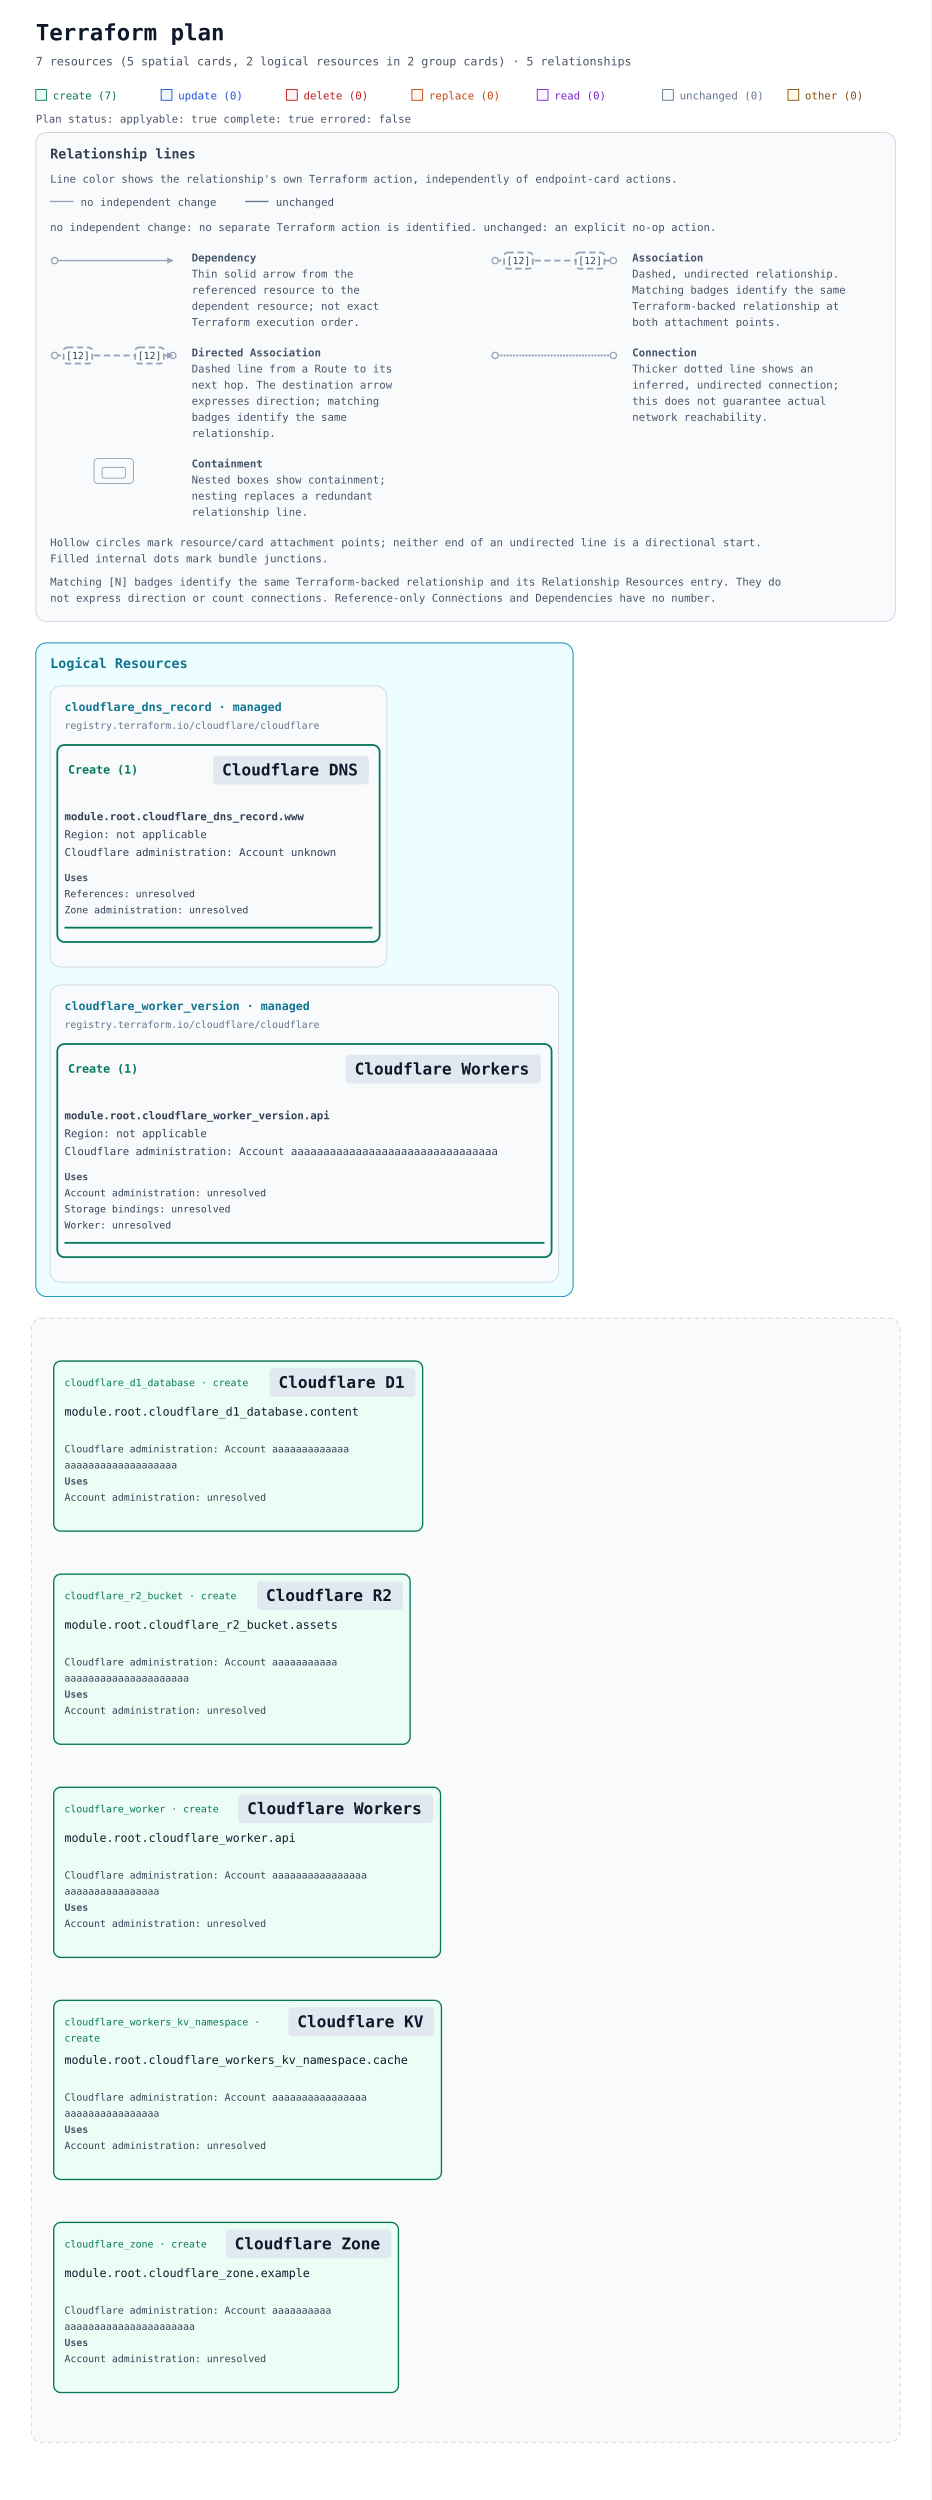
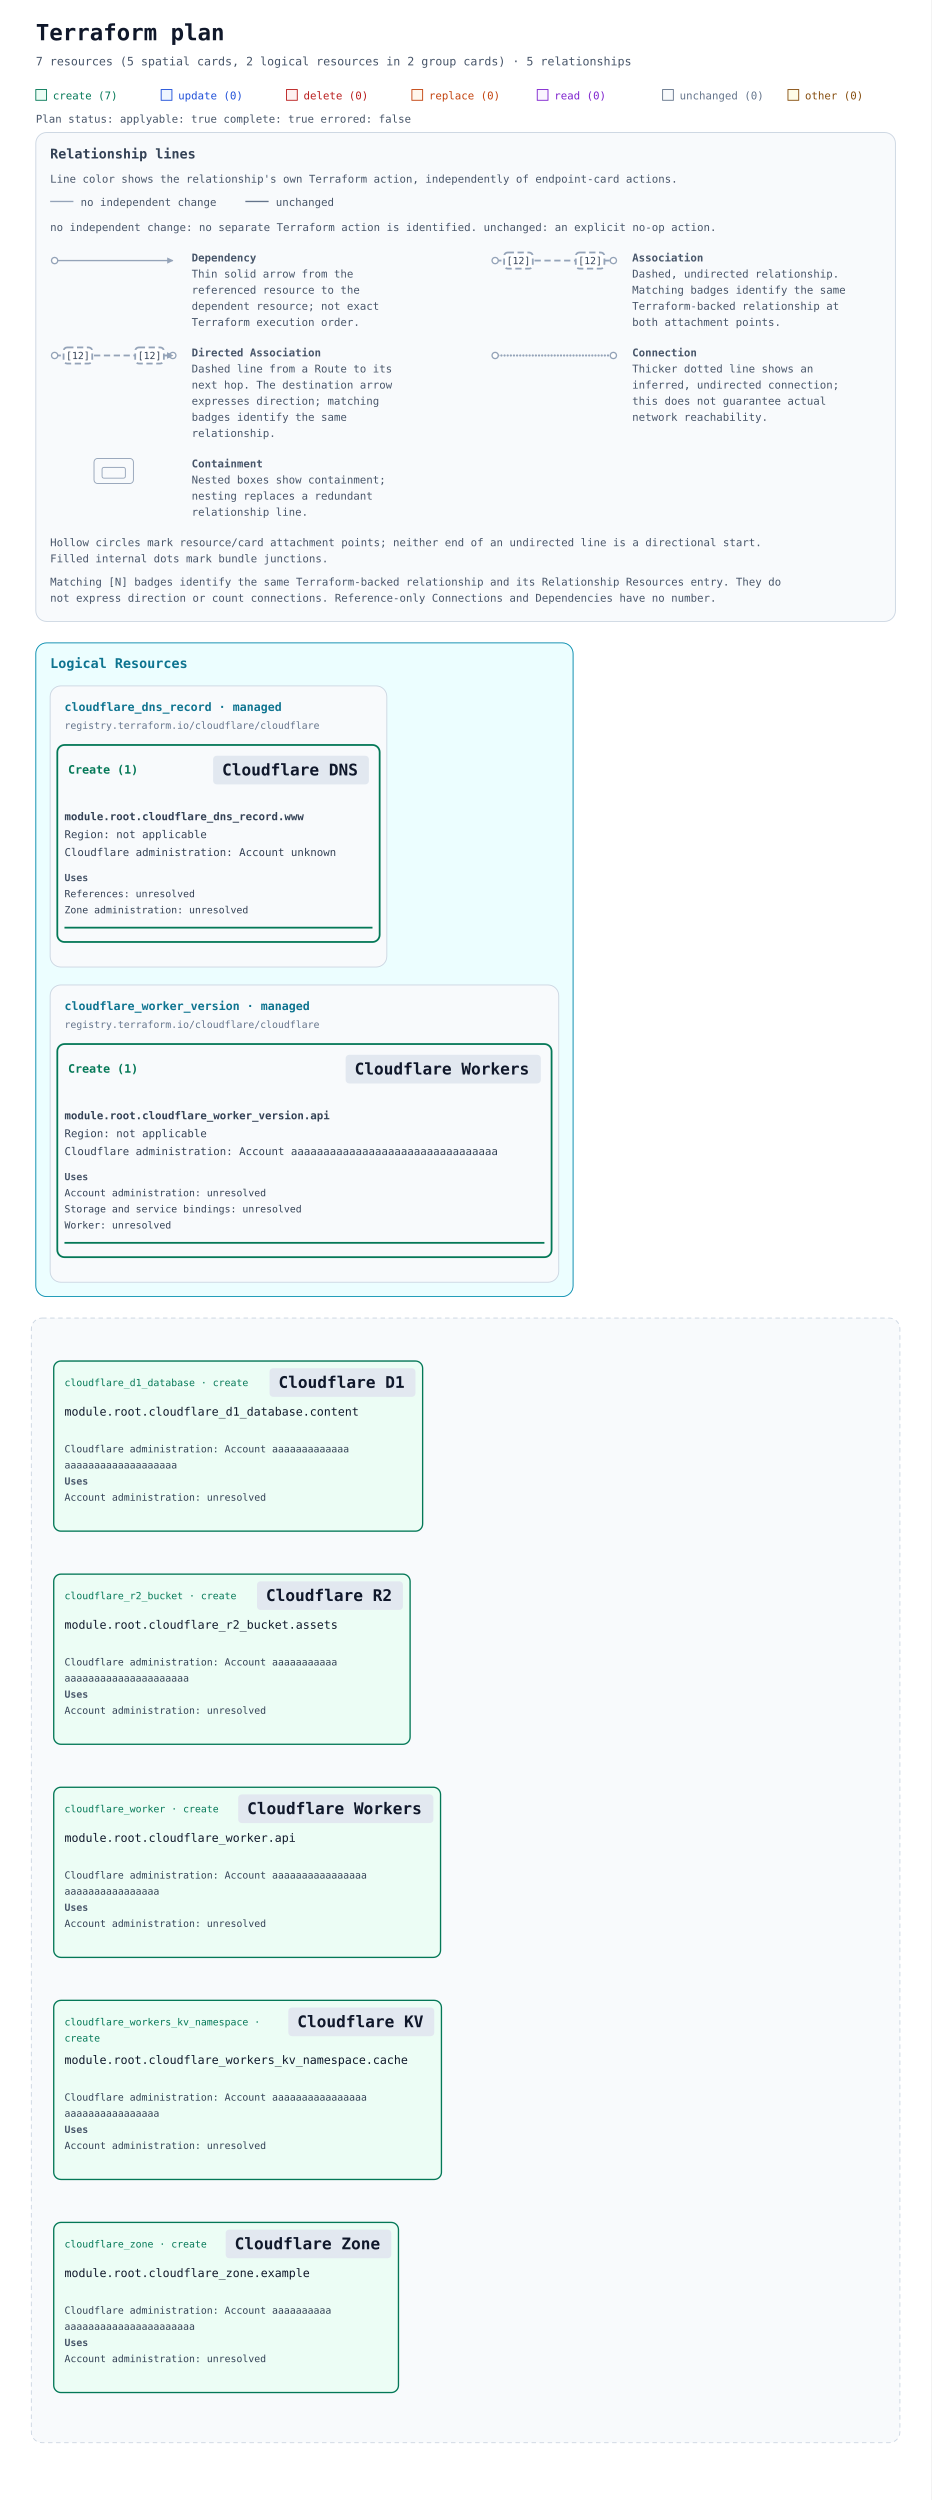
<svg xmlns="http://www.w3.org/2000/svg" width="1040" height="2792" viewBox="0 0 1040 2792" role="img" aria-labelledby="title description">
  <defs>
    <marker id="arrow" viewBox="0 0 10 10" refX="9" refY="5" markerWidth="7" markerHeight="7" markerUnits="userSpaceOnUse" orient="auto-start-reverse">
      <path d="M 0 0 L 10 5 L 0 10 z" fill="#94a3b8" />
    </marker>
  </defs>
  <rect width="100%" height="100%" fill="#ffffff" />
  <g font-family="ui-monospace, SFMono-Regular, Consolas, monospace">
    <text x="40" y="45" font-size="25" font-weight="700" fill="#0f172a">Terraform plan</text>
    <text x="40" y="73" font-size="13" fill="#475569">7 resources (5 spatial cards, 2 logical resources in 2 group cards) · 5 relationships</text>
    <rect x="40" y="100" width="12" height="12" fill="#ecfdf5" stroke="#047857" />
    <text x="59" y="111" font-size="12" fill="#047857">create (7)</text>
    <rect x="180" y="100" width="12" height="12" fill="#eff6ff" stroke="#1d4ed8" />
    <text x="199" y="111" font-size="12" fill="#1d4ed8">update (0)</text>
    <rect x="320" y="100" width="12" height="12" fill="#fef2f2" stroke="#b91c1c" />
    <text x="339" y="111" font-size="12" fill="#b91c1c">delete (0)</text>
    <rect x="460" y="100" width="12" height="12" fill="#fff7ed" stroke="#c2410c" />
    <text x="479" y="111" font-size="12" fill="#c2410c">replace (0)</text>
    <rect x="600" y="100" width="12" height="12" fill="#faf5ff" stroke="#7e22ce" />
    <text x="619" y="111" font-size="12" fill="#7e22ce">read (0)</text>
    <rect x="740" y="100" width="12" height="12" fill="#f8fafc" stroke="#64748b" />
    <text x="759" y="111" font-size="12" fill="#64748b">unchanged (0)</text>
    <rect x="880" y="100" width="12" height="12" fill="#fefce8" stroke="#854d0e" />
    <text x="899" y="111" font-size="12" fill="#854d0e">other (0)</text>
    <g id="plan-status" data-plan-applyable="true" data-plan-complete="true" data-plan-errored="false">
      <text x="40" y="137" font-size="12" fill="#475569">Plan status: applyable: true complete: true errored: false</text>
    </g>
    <g id="relationship-legend" font-size="12" fill="#475569" transform="translate(40 148)">
      <rect width="960" height="546" rx="12" fill="#f8fafc" stroke="#cbd5e1" />
      <text x="16" y="29" font-size="15" font-weight="700" fill="#334155">Relationship lines</text>
      <text x="16" y="56">Line color shows the relationship's own Terraform action, independently of endpoint-card actions.</text>
      <path data-legend-action="none" d="M 16 77 H 42" fill="none" stroke="#94a3b8" stroke-width="1.5" />
      <text x="50" y="82">no independent change</text>
      <path data-legend-action="unchanged" d="M 234 77 H 260" fill="none" stroke="#64748b" stroke-width="1.5" />
      <text x="268" y="82">unchanged</text>
      <text x="16" y="110">no independent change: no separate Terraform action is identified. unchanged: an explicit no-op action.</text>
      <g data-legend-entry="dependency" transform="translate(0 132)">
        <g data-legend-sample="dependency">
          <path data-legend-kind="dependency" data-directionality="directed" d="M 21 11 H 153" fill="none" stroke="#94a3b8" stroke-width="1.5" marker-end="url(#arrow)" />
          <circle data-legend-endpoint="source" cx="21" cy="11" r="3.5" fill="#ffffff" stroke="#94a3b8" stroke-width="1.5" />
        </g>
        <text x="174" y="12" font-weight="700">Dependency</text>
        <text x="174" y="30">Thin solid arrow from the</text>
        <text x="174" y="48">referenced resource to the</text>
        <text x="174" y="66">dependent resource; not exact</text>
        <text x="174" y="84">Terraform execution order.</text>
      </g>
      <g data-legend-entry="association" transform="translate(492 132)">
        <g data-legend-sample="association">
          <path data-legend-kind="association" data-directionality="undirected" d="M 21 11 H 153" fill="none" stroke="#94a3b8" stroke-width="2" stroke-dasharray="7 4" />
          <circle data-legend-endpoint="source" cx="21" cy="11" r="3.5" fill="#ffffff" stroke="#94a3b8" stroke-width="1.5" />
          <circle data-legend-endpoint="target" cx="153" cy="11" r="3.5" fill="#ffffff" stroke="#94a3b8" stroke-width="1.5" />
          <g data-legend-badge="source">
            <rect x="31" y="2" width="32" height="18" rx="4" fill="#ffffff" stroke="#94a3b8" stroke-width="2" stroke-dasharray="7 4" />
            <text x="47" y="15" text-anchor="middle" font-size="11" fill="#334155">[12]</text>
          </g>
          <g data-legend-badge="target">
            <rect x="111" y="2" width="32" height="18" rx="4" fill="#ffffff" stroke="#94a3b8" stroke-width="2" stroke-dasharray="7 4" />
            <text x="127" y="15" text-anchor="middle" font-size="11" fill="#334155">[12]</text>
          </g>
        </g>
        <text x="174" y="12" font-weight="700">Association</text>
        <text x="174" y="30">Dashed, undirected relationship.</text>
        <text x="174" y="48">Matching badges identify the same</text>
        <text x="174" y="66">Terraform-backed relationship at</text>
        <text x="174" y="84">both attachment points.</text>
      </g>
      <g data-legend-entry="directed-association" transform="translate(0 238)">
        <g data-legend-sample="directed-association">
          <path data-legend-kind="directed-association" data-directionality="directed" d="M 21 11 H 153" fill="none" stroke="#94a3b8" stroke-width="2" stroke-dasharray="7 4" marker-end="url(#arrow)" />
          <circle data-legend-endpoint="source" cx="21" cy="11" r="3.5" fill="#ffffff" stroke="#94a3b8" stroke-width="1.5" />
          <circle data-legend-endpoint="target" cx="153" cy="11" r="3.5" fill="#ffffff" stroke="#94a3b8" stroke-width="1.5" />
          <path data-legend-arrow="true" d="M 146.7 7.5 L 153.7 11 L 146.7 14.5 Z" fill="#94a3b8" />
          <g data-legend-badge="source">
            <rect x="31" y="2" width="32" height="18" rx="4" fill="#ffffff" stroke="#94a3b8" stroke-width="2" stroke-dasharray="7 4" />
            <text x="47" y="15" text-anchor="middle" font-size="11" fill="#334155">[12]</text>
          </g>
          <g data-legend-badge="target">
            <rect x="111" y="2" width="32" height="18" rx="4" fill="#ffffff" stroke="#94a3b8" stroke-width="2" stroke-dasharray="7 4" />
            <text x="127" y="15" text-anchor="middle" font-size="11" fill="#334155">[12]</text>
          </g>
        </g>
        <text x="174" y="12" font-weight="700">Directed Association</text>
        <text x="174" y="30">Dashed line from a Route to its</text>
        <text x="174" y="48">next hop. The destination arrow</text>
        <text x="174" y="66">expresses direction; matching</text>
        <text x="174" y="84">badges identify the same</text>
        <text x="174" y="102">relationship.</text>
      </g>
      <g data-legend-entry="connection" transform="translate(492 238)">
        <g data-legend-sample="connection">
          <path data-legend-kind="connection" data-directionality="undirected" d="M 21 11 H 153" fill="none" stroke="#94a3b8" stroke-width="2.5" stroke-dasharray="0 3.5" stroke-linecap="round" />
          <circle data-legend-endpoint="source" cx="21" cy="11" r="3.5" fill="#ffffff" stroke="#94a3b8" stroke-width="1.5" />
          <circle data-legend-endpoint="target" cx="153" cy="11" r="3.5" fill="#ffffff" stroke="#94a3b8" stroke-width="1.5" />
        </g>
        <text x="174" y="12" font-weight="700">Connection</text>
        <text x="174" y="30">Thicker dotted line shows an</text>
        <text x="174" y="48">inferred, undirected connection;</text>
        <text x="174" y="66">this does not guarantee actual</text>
        <text x="174" y="84">network reachability.</text>
      </g>
      <g data-legend-entry="containment" transform="translate(0 362)">
        <g data-legend-sample="containment">
          <g data-legend-kind="containment" fill="none" stroke="#94a3b8">
            <rect x="65" y="2" width="44" height="28" rx="4" />
            <rect x="74" y="12" width="26" height="12" rx="2" />
          </g>
        </g>
        <text x="174" y="12" font-weight="700">Containment</text>
        <text x="174" y="30">Nested boxes show containment;</text>
        <text x="174" y="48">nesting replaces a redundant</text>
        <text x="174" y="66">relationship line.</text>
      </g>
      <text x="16" y="462">Hollow circles mark resource/card attachment points; neither end of an undirected line is a directional start.</text>
      <text x="16" y="480">Filled internal dots mark bundle junctions.</text>
      <text x="16" y="506">Matching [N] badges identify the same Terraform-backed relationship and its Relationship Resources entry. They do</text>
      <text x="16" y="524">not express direction or count connections. Reference-only Connections and Dependencies have no number.</text>
    </g>
    <g transform="translate(0 558)">
      <g data-annotation-area="true" data-packing-width="1040" data-measured-height="754">
        <g data-annotation-card="true" transform="translate(40 160)">
          <rect width="600" height="730" rx="12" fill="#f8fafc" stroke="#cbd5e1" />
          <g data-annotation-section="Logical Resources" data-packing-width="960">
            <rect width="600" height="730" rx="12" fill="#ecfeff" stroke="#0891b2" />
            <text x="16" y="28" font-size="15" font-weight="700" fill="#0e7490">Logical Resources</text>
            <g data-annotation-card="true" transform="translate(16 48)">
              <rect width="376" height="314" rx="12" fill="#f8fafc" stroke="#cbd5e1" />
              <g data-logical-group="true" data-provider-source="registry.terraform.io/cloudflare/cloudflare" data-resource-type="cloudflare_dns_record" data-mode="managed">
                <text x="16" y="28" font-size="13" font-weight="700" fill="#0e7490">cloudflare_dns_record · managed</text>
                <text x="16" y="48" font-size="11" fill="#64748b">registry.terraform.io/cloudflare/cloudflare</text>
                <g data-action-section="create">
                  <rect x="8" y="66" width="360" height="220" rx="8" fill="none" stroke="#047857" stroke-width="2" />
                  <text data-action-heading="true" x="20" y="98" font-size="13" font-weight="700" fill="#047857" xml:space="preserve">Create (1)</text>
                  <rect data-service-badge="true" data-presentation-padding="10 4" data-service-category="neutral" data-service-full-name="Cloudflare DNS" data-display-name="Cloudflare DNS" x="182" y="78" width="174" height="32" rx="4" fill="#e2e8f0" />
                  <text data-service-name="true" x="192" y="100" font-size="18" font-weight="700" fill="#0f172a" xml:space="preserve">Cloudflare DNS</text>
                  <g id="resource-636c6f7564666c6172655f646e735f7265636f72642e777777-current" data-architecture-id="terraform:636c6f7564666c6172655f646e735f7265636f72642e777777-current" data-entity-kind="terraform" data-placement="logical" data-terraform-address="cloudflare_dns_record.www" data-qualified-address="module.root.cloudflare_dns_record.www" data-mode="managed" transform="translate(0 122)">
                    <text x="16" y="28" font-size="12" fill="#334155" xml:space="preserve" font-weight="700">module.root.cloudflare_dns_record.www</text>
                    <text x="16" y="48" font-size="12" fill="#334155" xml:space="preserve">Region: not applicable</text>
                    <text x="16" y="68" font-size="12" fill="#334155" xml:space="preserve">Cloudflare administration: Account unknown</text>
                    <g data-resource-references="true">
                      <text x="16" y="96" font-size="11" font-weight="700" fill="#475569">Uses</text>
                      <g data-reference-status="unresolved">
                        <text x="16" y="114" font-size="11" fill="#334155" xml:space="preserve">References: unresolved</text>
                      </g>
                      <g data-reference-status="unresolved">
                        <text x="16" y="132" font-size="11" fill="#334155" xml:space="preserve">Zone administration: unresolved</text>
                      </g>
                    </g>
                    <line data-resource-underline="true" x1="16" y1="148" x2="360" y2="148" stroke="#047857" stroke-width="2" />
                  </g>
                </g>
              </g>
            </g>
            <g data-annotation-card="true" transform="translate(16 382)">
              <rect width="568" height="332" rx="12" fill="#f8fafc" stroke="#cbd5e1" />
              <g data-logical-group="true" data-provider-source="registry.terraform.io/cloudflare/cloudflare" data-resource-type="cloudflare_worker_version" data-mode="managed">
                <text x="16" y="28" font-size="13" font-weight="700" fill="#0e7490">cloudflare_worker_version · managed</text>
                <text x="16" y="48" font-size="11" fill="#64748b">registry.terraform.io/cloudflare/cloudflare</text>
                <g data-action-section="create">
                  <rect x="8" y="66" width="552" height="238" rx="8" fill="none" stroke="#047857" stroke-width="2" />
                  <text data-action-heading="true" x="20" y="98" font-size="13" font-weight="700" fill="#047857" xml:space="preserve">Create (1)</text>
                  <rect data-service-badge="true" data-presentation-padding="10 4" data-service-category="neutral" data-service-full-name="Cloudflare Workers" data-display-name="Cloudflare Workers" x="330" y="78" width="218" height="32" rx="4" fill="#e2e8f0" />
                  <text data-service-name="true" x="340" y="100" font-size="18" font-weight="700" fill="#0f172a" xml:space="preserve">Cloudflare Workers</text>
                  <g id="resource-636c6f7564666c6172655f776f726b65725f76657273696f6e2e617069-current" data-architecture-id="terraform:636c6f7564666c6172655f776f726b65725f76657273696f6e2e617069-current" data-entity-kind="terraform" data-placement="logical" data-terraform-address="cloudflare_worker_version.api" data-qualified-address="module.root.cloudflare_worker_version.api" data-mode="managed" transform="translate(0 122)">
                    <text x="16" y="28" font-size="12" fill="#334155" xml:space="preserve" font-weight="700">module.root.cloudflare_worker_version.api</text>
                    <text x="16" y="48" font-size="12" fill="#334155" xml:space="preserve">Region: not applicable</text>
                    <text x="16" y="68" font-size="12" fill="#334155" xml:space="preserve">Cloudflare administration: Account aaaaaaaaaaaaaaaaaaaaaaaaaaaaaaaa</text>
                    <g data-resource-references="true">
                      <text x="16" y="96" font-size="11" font-weight="700" fill="#475569">Uses</text>
                      <g data-reference-status="unresolved">
                        <text x="16" y="114" font-size="11" fill="#334155" xml:space="preserve">Account administration: unresolved</text>
                      </g>
                      <g data-reference-status="unresolved">
-                         <text x="16" y="132" font-size="11" fill="#334155" xml:space="preserve">Storage bindings: unresolved</text>
+                         <text x="16" y="132" font-size="11" fill="#334155" xml:space="preserve">Storage and service bindings: unresolved</text>
                      </g>
                      <g data-reference-status="unresolved">
                        <text x="16" y="150" font-size="11" fill="#334155" xml:space="preserve">Worker: unresolved</text>
                      </g>
                    </g>
                    <line data-resource-underline="true" x1="16" y1="166" x2="552" y2="166" stroke="#047857" stroke-width="2" />
                  </g>
                </g>
              </g>
            </g>
          </g>
        </g>
      </g>
      <g data-architecture="true" transform="translate(0 754)">
        <rect x="35" y="160" width="970" height="1256" rx="12" fill="#f8fafc" stroke="#cbd5e1" stroke-dasharray="5 4" />
        <text x="52" y="185" font-size="13" font-weight="700" fill="#475569" />
        <g data-edge-kind="dependency" data-source="resource-636c6f7564666c6172655f64315f64617461626173652e636f6e74656e74-current" data-target="resource-636c6f7564666c6172655f776f726b65725f76657273696f6e2e617069-current" />
        <g data-edge-kind="dependency" data-source="resource-636c6f7564666c6172655f72325f6275636b65742e617373657473-current" data-target="resource-636c6f7564666c6172655f776f726b65725f76657273696f6e2e617069-current" />
        <g data-edge-kind="dependency" data-source="resource-636c6f7564666c6172655f776f726b65722e617069-current" data-target="resource-636c6f7564666c6172655f776f726b65725f76657273696f6e2e617069-current" />
        <g data-edge-kind="dependency" data-source="resource-636c6f7564666c6172655f776f726b6572735f6b765f6e616d6573706163652e6361636865-current" data-target="resource-636c6f7564666c6172655f776f726b65725f76657273696f6e2e617069-current" />
        <g data-edge-kind="dependency" data-source="resource-636c6f7564666c6172655f7a6f6e652e6578616d706c65-current" data-target="resource-636c6f7564666c6172655f646e735f7265636f72642e777777-current" />
        <g id="resource-636c6f7564666c6172655f64315f64617461626173652e636f6e74656e74-current" data-architecture-id="terraform:636c6f7564666c6172655f64315f64617461626173652e636f6e74656e74-current" data-qualified-address="module.root.cloudflare_d1_database.content" data-terraform-address="cloudflare_d1_database.content" data-plan-relevant="true" data-relevant-attributes="[[&quot;id&quot;]]">
          <rect x="60" y="208" width="412" height="190" rx="8" fill="#ecfdf5" stroke="#047857" stroke-width="1.5" data-mode="managed" />
          <text data-resource-type-heading="true" x="72" y="236" font-size="11" fill="#047857" xml:space="preserve">cloudflare_d1_database · create</text>
          <rect data-service-badge="true" data-presentation-padding="10 4" data-service-category="neutral" data-service-full-name="Cloudflare D1" data-display-name="Cloudflare D1" x="301" y="216" width="163" height="32" rx="4" fill="#e2e8f0" />
          <text data-service-name="true" x="311" y="238" font-size="18" font-weight="700" fill="#0f172a" xml:space="preserve">Cloudflare D1</text>
          <text x="72" y="269" font-size="13" fill="#0f172a" xml:space="preserve">module.root.cloudflare_d1_database.content</text>
          <text data-deployment-target="true" x="72" y="310" font-size="11" fill="#334155" xml:space="preserve">Cloudflare administration: Account aaaaaaaaaaaaa</text>
          <text data-deployment-target="true" x="72" y="328" font-size="11" fill="#334155" xml:space="preserve">aaaaaaaaaaaaaaaaaaa</text>
          <g data-resource-references="true">
            <text x="72" y="346" font-size="11" font-weight="700" fill="#475569">Uses</text>
            <g data-reference-status="unresolved">
              <text x="72" y="364" font-size="11" fill="#334155" xml:space="preserve">Account administration: unresolved</text>
            </g>
          </g>
        </g>
        <g id="resource-636c6f7564666c6172655f72325f6275636b65742e617373657473-current" data-architecture-id="terraform:636c6f7564666c6172655f72325f6275636b65742e617373657473-current" data-qualified-address="module.root.cloudflare_r2_bucket.assets" data-terraform-address="cloudflare_r2_bucket.assets" data-plan-relevant="true" data-relevant-attributes="[[&quot;name&quot;]]">
          <rect x="60" y="446" width="398" height="190" rx="8" fill="#ecfdf5" stroke="#047857" stroke-width="1.5" data-mode="managed" />
          <text data-resource-type-heading="true" x="72" y="474" font-size="11" fill="#047857" xml:space="preserve">cloudflare_r2_bucket · create</text>
          <rect data-service-badge="true" data-presentation-padding="10 4" data-service-category="neutral" data-service-full-name="Cloudflare R2" data-display-name="Cloudflare R2" x="287" y="454" width="163" height="32" rx="4" fill="#e2e8f0" />
          <text data-service-name="true" x="297" y="476" font-size="18" font-weight="700" fill="#0f172a" xml:space="preserve">Cloudflare R2</text>
          <text x="72" y="507" font-size="13" fill="#0f172a" xml:space="preserve">module.root.cloudflare_r2_bucket.assets</text>
          <text data-deployment-target="true" x="72" y="548" font-size="11" fill="#334155" xml:space="preserve">Cloudflare administration: Account aaaaaaaaaaa</text>
          <text data-deployment-target="true" x="72" y="566" font-size="11" fill="#334155" xml:space="preserve">aaaaaaaaaaaaaaaaaaaaa</text>
          <g data-resource-references="true">
            <text x="72" y="584" font-size="11" font-weight="700" fill="#475569">Uses</text>
            <g data-reference-status="unresolved">
              <text x="72" y="602" font-size="11" fill="#334155" xml:space="preserve">Account administration: unresolved</text>
            </g>
          </g>
        </g>
        <g id="resource-636c6f7564666c6172655f776f726b65722e617069-current" data-architecture-id="terraform:636c6f7564666c6172655f776f726b65722e617069-current" data-qualified-address="module.root.cloudflare_worker.api" data-terraform-address="cloudflare_worker.api" data-plan-relevant="true" data-relevant-attributes="[[&quot;id&quot;]]">
          <rect x="60" y="684" width="432" height="190" rx="8" fill="#ecfdf5" stroke="#047857" stroke-width="1.5" data-mode="managed" />
          <text data-resource-type-heading="true" x="72" y="712" font-size="11" fill="#047857" xml:space="preserve">cloudflare_worker · create</text>
          <rect data-service-badge="true" data-presentation-padding="10 4" data-service-category="neutral" data-service-full-name="Cloudflare Workers" data-display-name="Cloudflare Workers" x="266" y="692" width="218" height="32" rx="4" fill="#e2e8f0" />
          <text data-service-name="true" x="276" y="714" font-size="18" font-weight="700" fill="#0f172a" xml:space="preserve">Cloudflare Workers</text>
          <text x="72" y="745" font-size="13" fill="#0f172a" xml:space="preserve">module.root.cloudflare_worker.api</text>
          <text data-deployment-target="true" x="72" y="786" font-size="11" fill="#334155" xml:space="preserve">Cloudflare administration: Account aaaaaaaaaaaaaaaa</text>
          <text data-deployment-target="true" x="72" y="804" font-size="11" fill="#334155" xml:space="preserve">aaaaaaaaaaaaaaaa</text>
          <g data-resource-references="true">
            <text x="72" y="822" font-size="11" font-weight="700" fill="#475569">Uses</text>
            <g data-reference-status="unresolved">
              <text x="72" y="840" font-size="11" fill="#334155" xml:space="preserve">Account administration: unresolved</text>
            </g>
          </g>
        </g>
        <g id="resource-636c6f7564666c6172655f776f726b6572735f6b765f6e616d6573706163652e6361636865-current" data-architecture-id="terraform:636c6f7564666c6172655f776f726b6572735f6b765f6e616d6573706163652e6361636865-current" data-qualified-address="module.root.cloudflare_workers_kv_namespace.cache" data-terraform-address="cloudflare_workers_kv_namespace.cache" data-plan-relevant="true" data-relevant-attributes="[[&quot;id&quot;]]">
          <rect x="60" y="922" width="433" height="200" rx="8" fill="#ecfdf5" stroke="#047857" stroke-width="1.5" data-mode="managed" />
          <text data-resource-type-heading="true" x="72" y="950" font-size="11" fill="#047857" xml:space="preserve">cloudflare_workers_kv_namespace · </text>
          <text data-resource-type-heading="true" x="72" y="968" font-size="11" fill="#047857" xml:space="preserve">create</text>
          <rect data-service-badge="true" data-presentation-padding="10 4" data-service-category="neutral" data-service-full-name="Cloudflare KV" data-display-name="Cloudflare KV" x="322" y="930" width="163" height="32" rx="4" fill="#e2e8f0" />
          <text data-service-name="true" x="332" y="952" font-size="18" font-weight="700" fill="#0f172a" xml:space="preserve">Cloudflare KV</text>
          <text x="72" y="993" font-size="13" fill="#0f172a" xml:space="preserve">module.root.cloudflare_workers_kv_namespace.cache</text>
          <text data-deployment-target="true" x="72" y="1034" font-size="11" fill="#334155" xml:space="preserve">Cloudflare administration: Account aaaaaaaaaaaaaaaa</text>
          <text data-deployment-target="true" x="72" y="1052" font-size="11" fill="#334155" xml:space="preserve">aaaaaaaaaaaaaaaa</text>
          <g data-resource-references="true">
            <text x="72" y="1070" font-size="11" font-weight="700" fill="#475569">Uses</text>
            <g data-reference-status="unresolved">
              <text x="72" y="1088" font-size="11" fill="#334155" xml:space="preserve">Account administration: unresolved</text>
            </g>
          </g>
        </g>
        <g id="resource-636c6f7564666c6172655f7a6f6e652e6578616d706c65-current" data-architecture-id="terraform:636c6f7564666c6172655f7a6f6e652e6578616d706c65-current" data-qualified-address="module.root.cloudflare_zone.example" data-terraform-address="cloudflare_zone.example" data-plan-relevant="true" data-relevant-attributes="[[&quot;id&quot;]]">
          <rect x="60" y="1170" width="385" height="190" rx="8" fill="#ecfdf5" stroke="#047857" stroke-width="1.5" data-mode="managed" />
          <text data-resource-type-heading="true" x="72" y="1198" font-size="11" fill="#047857" xml:space="preserve">cloudflare_zone · create</text>
          <rect data-service-badge="true" data-presentation-padding="10 4" data-service-category="neutral" data-service-full-name="Cloudflare Zone" data-display-name="Cloudflare Zone" x="252" y="1178" width="185" height="32" rx="4" fill="#e2e8f0" />
          <text data-service-name="true" x="262" y="1200" font-size="18" font-weight="700" fill="#0f172a" xml:space="preserve">Cloudflare Zone</text>
          <text x="72" y="1231" font-size="13" fill="#0f172a" xml:space="preserve">module.root.cloudflare_zone.example</text>
          <text data-deployment-target="true" x="72" y="1272" font-size="11" fill="#334155" xml:space="preserve">Cloudflare administration: Account aaaaaaaaaa</text>
          <text data-deployment-target="true" x="72" y="1290" font-size="11" fill="#334155" xml:space="preserve">aaaaaaaaaaaaaaaaaaaaaa</text>
          <g data-resource-references="true">
            <text x="72" y="1308" font-size="11" font-weight="700" fill="#475569">Uses</text>
            <g data-reference-status="unresolved">
              <text x="72" y="1326" font-size="11" fill="#334155" xml:space="preserve">Account administration: unresolved</text>
            </g>
          </g>
        </g>
      </g>
    </g>
  </g>
</svg>
